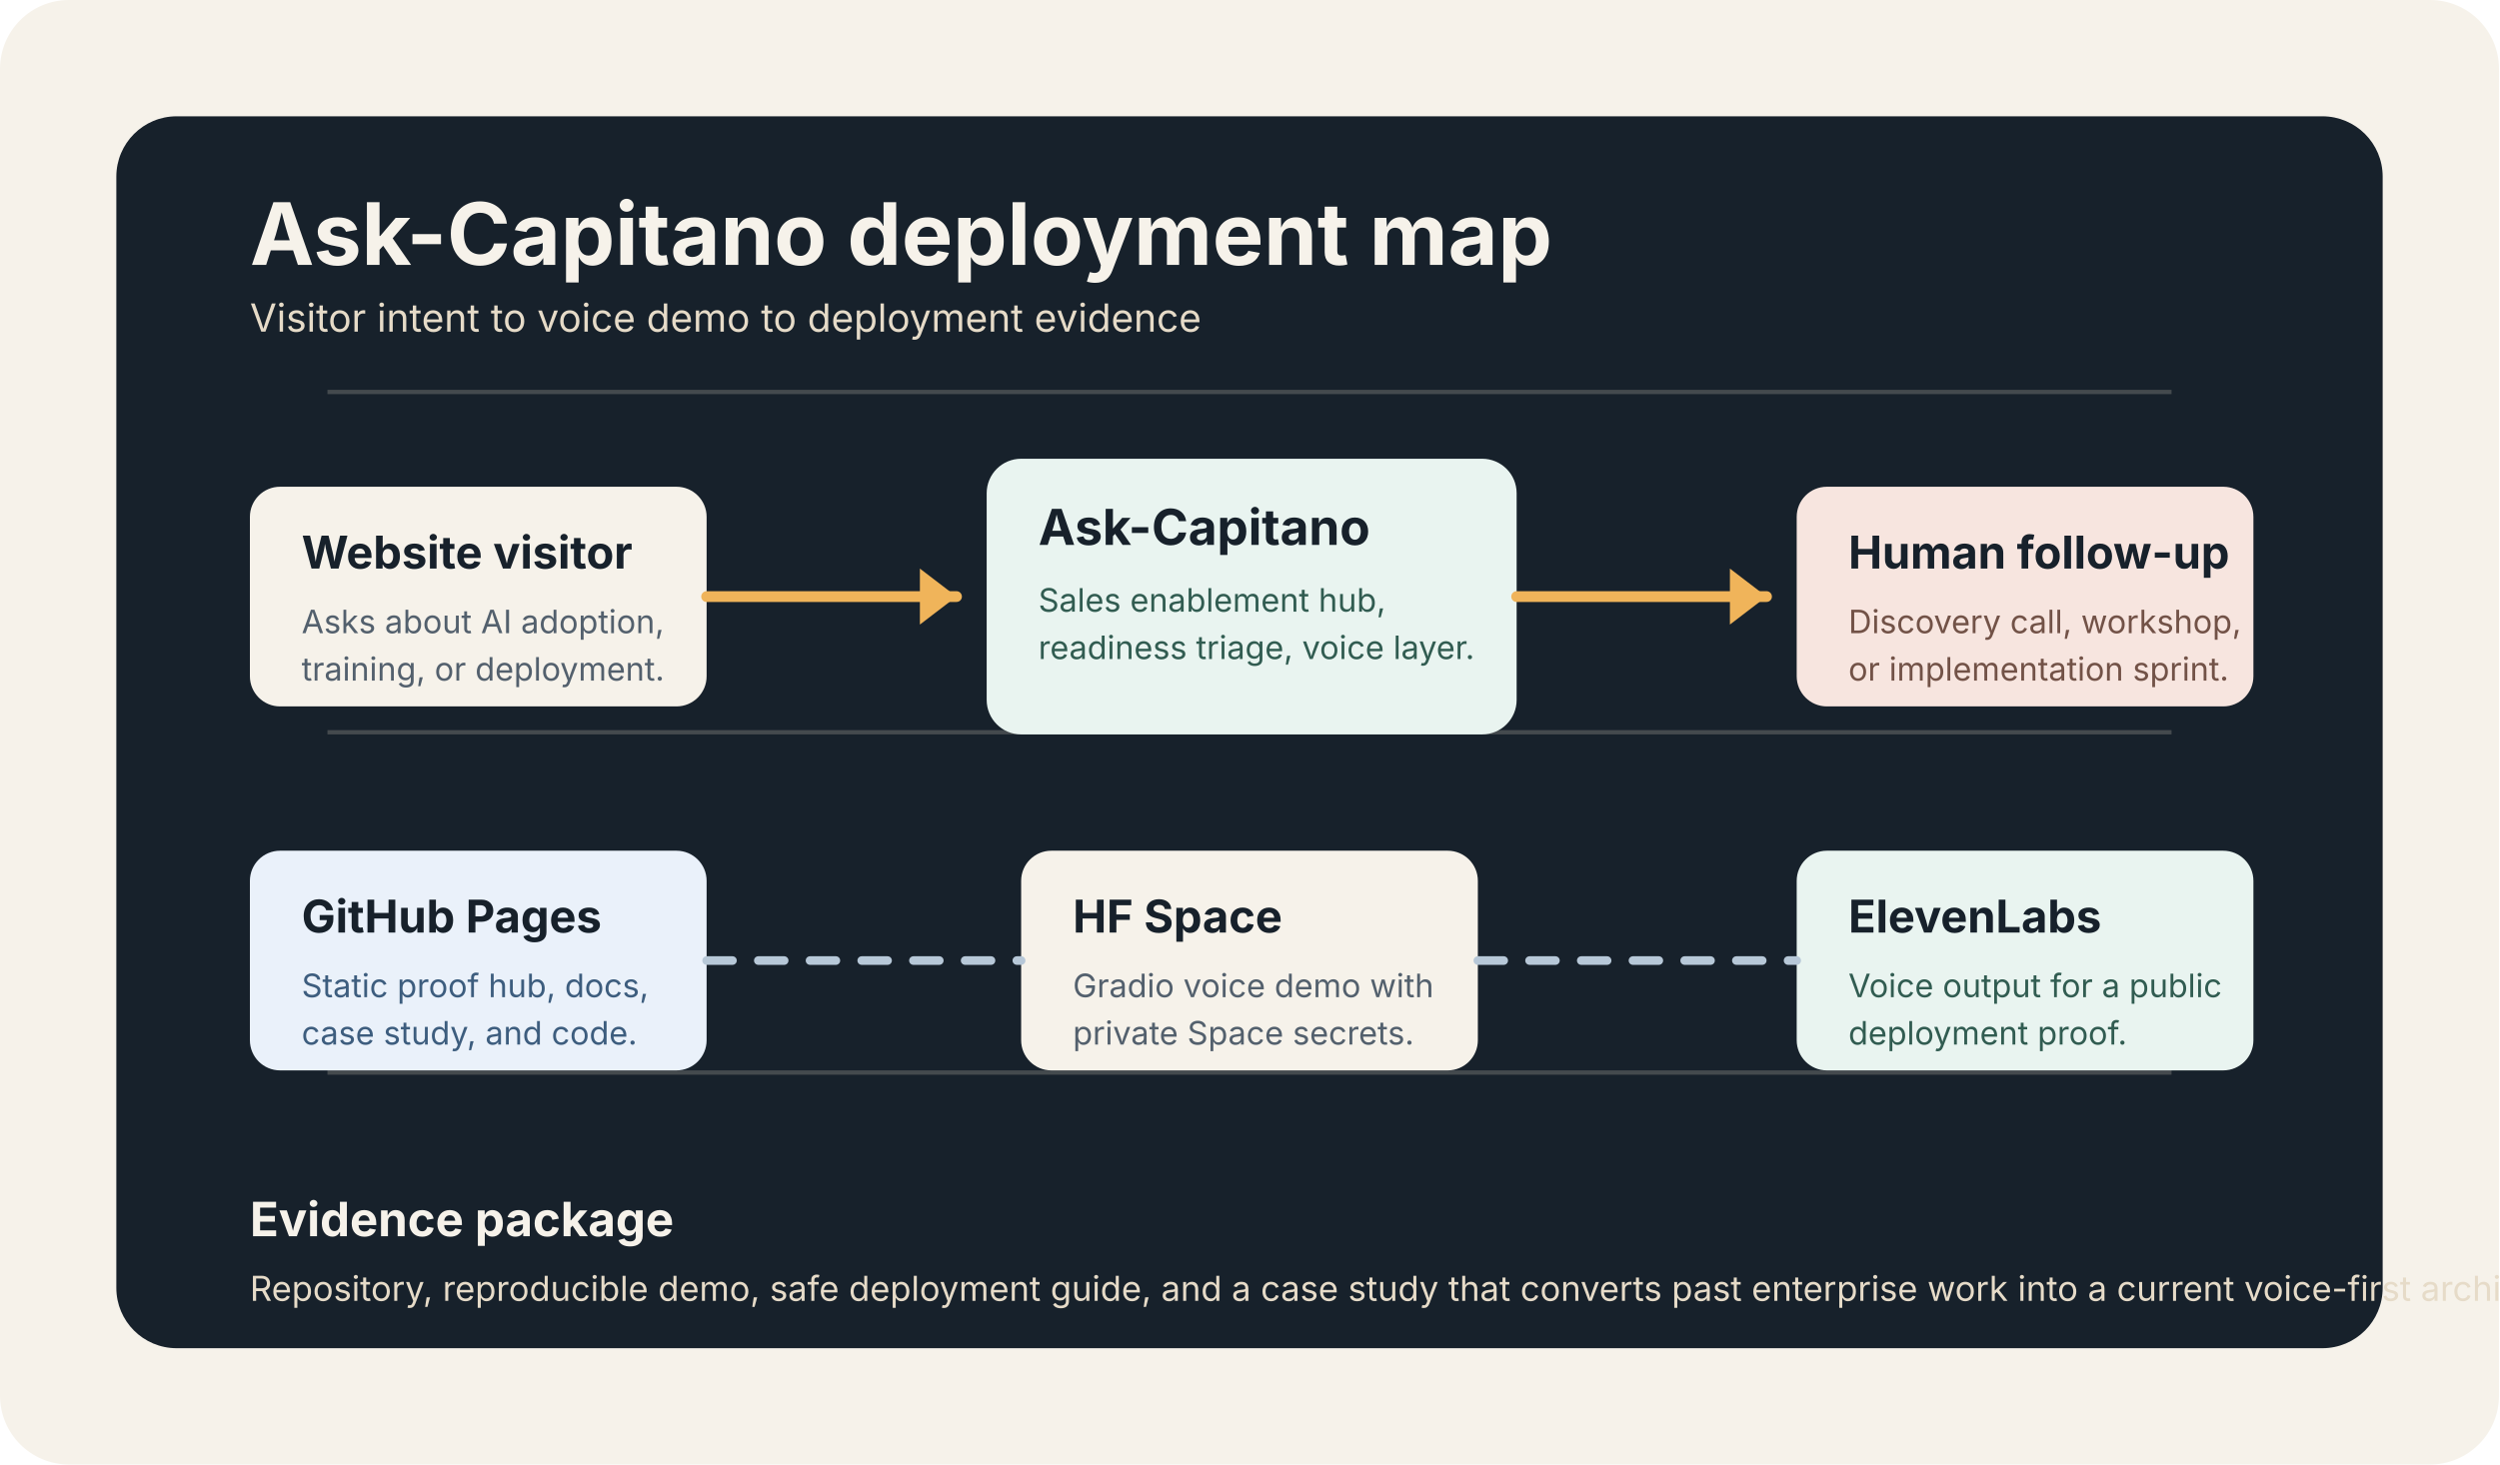
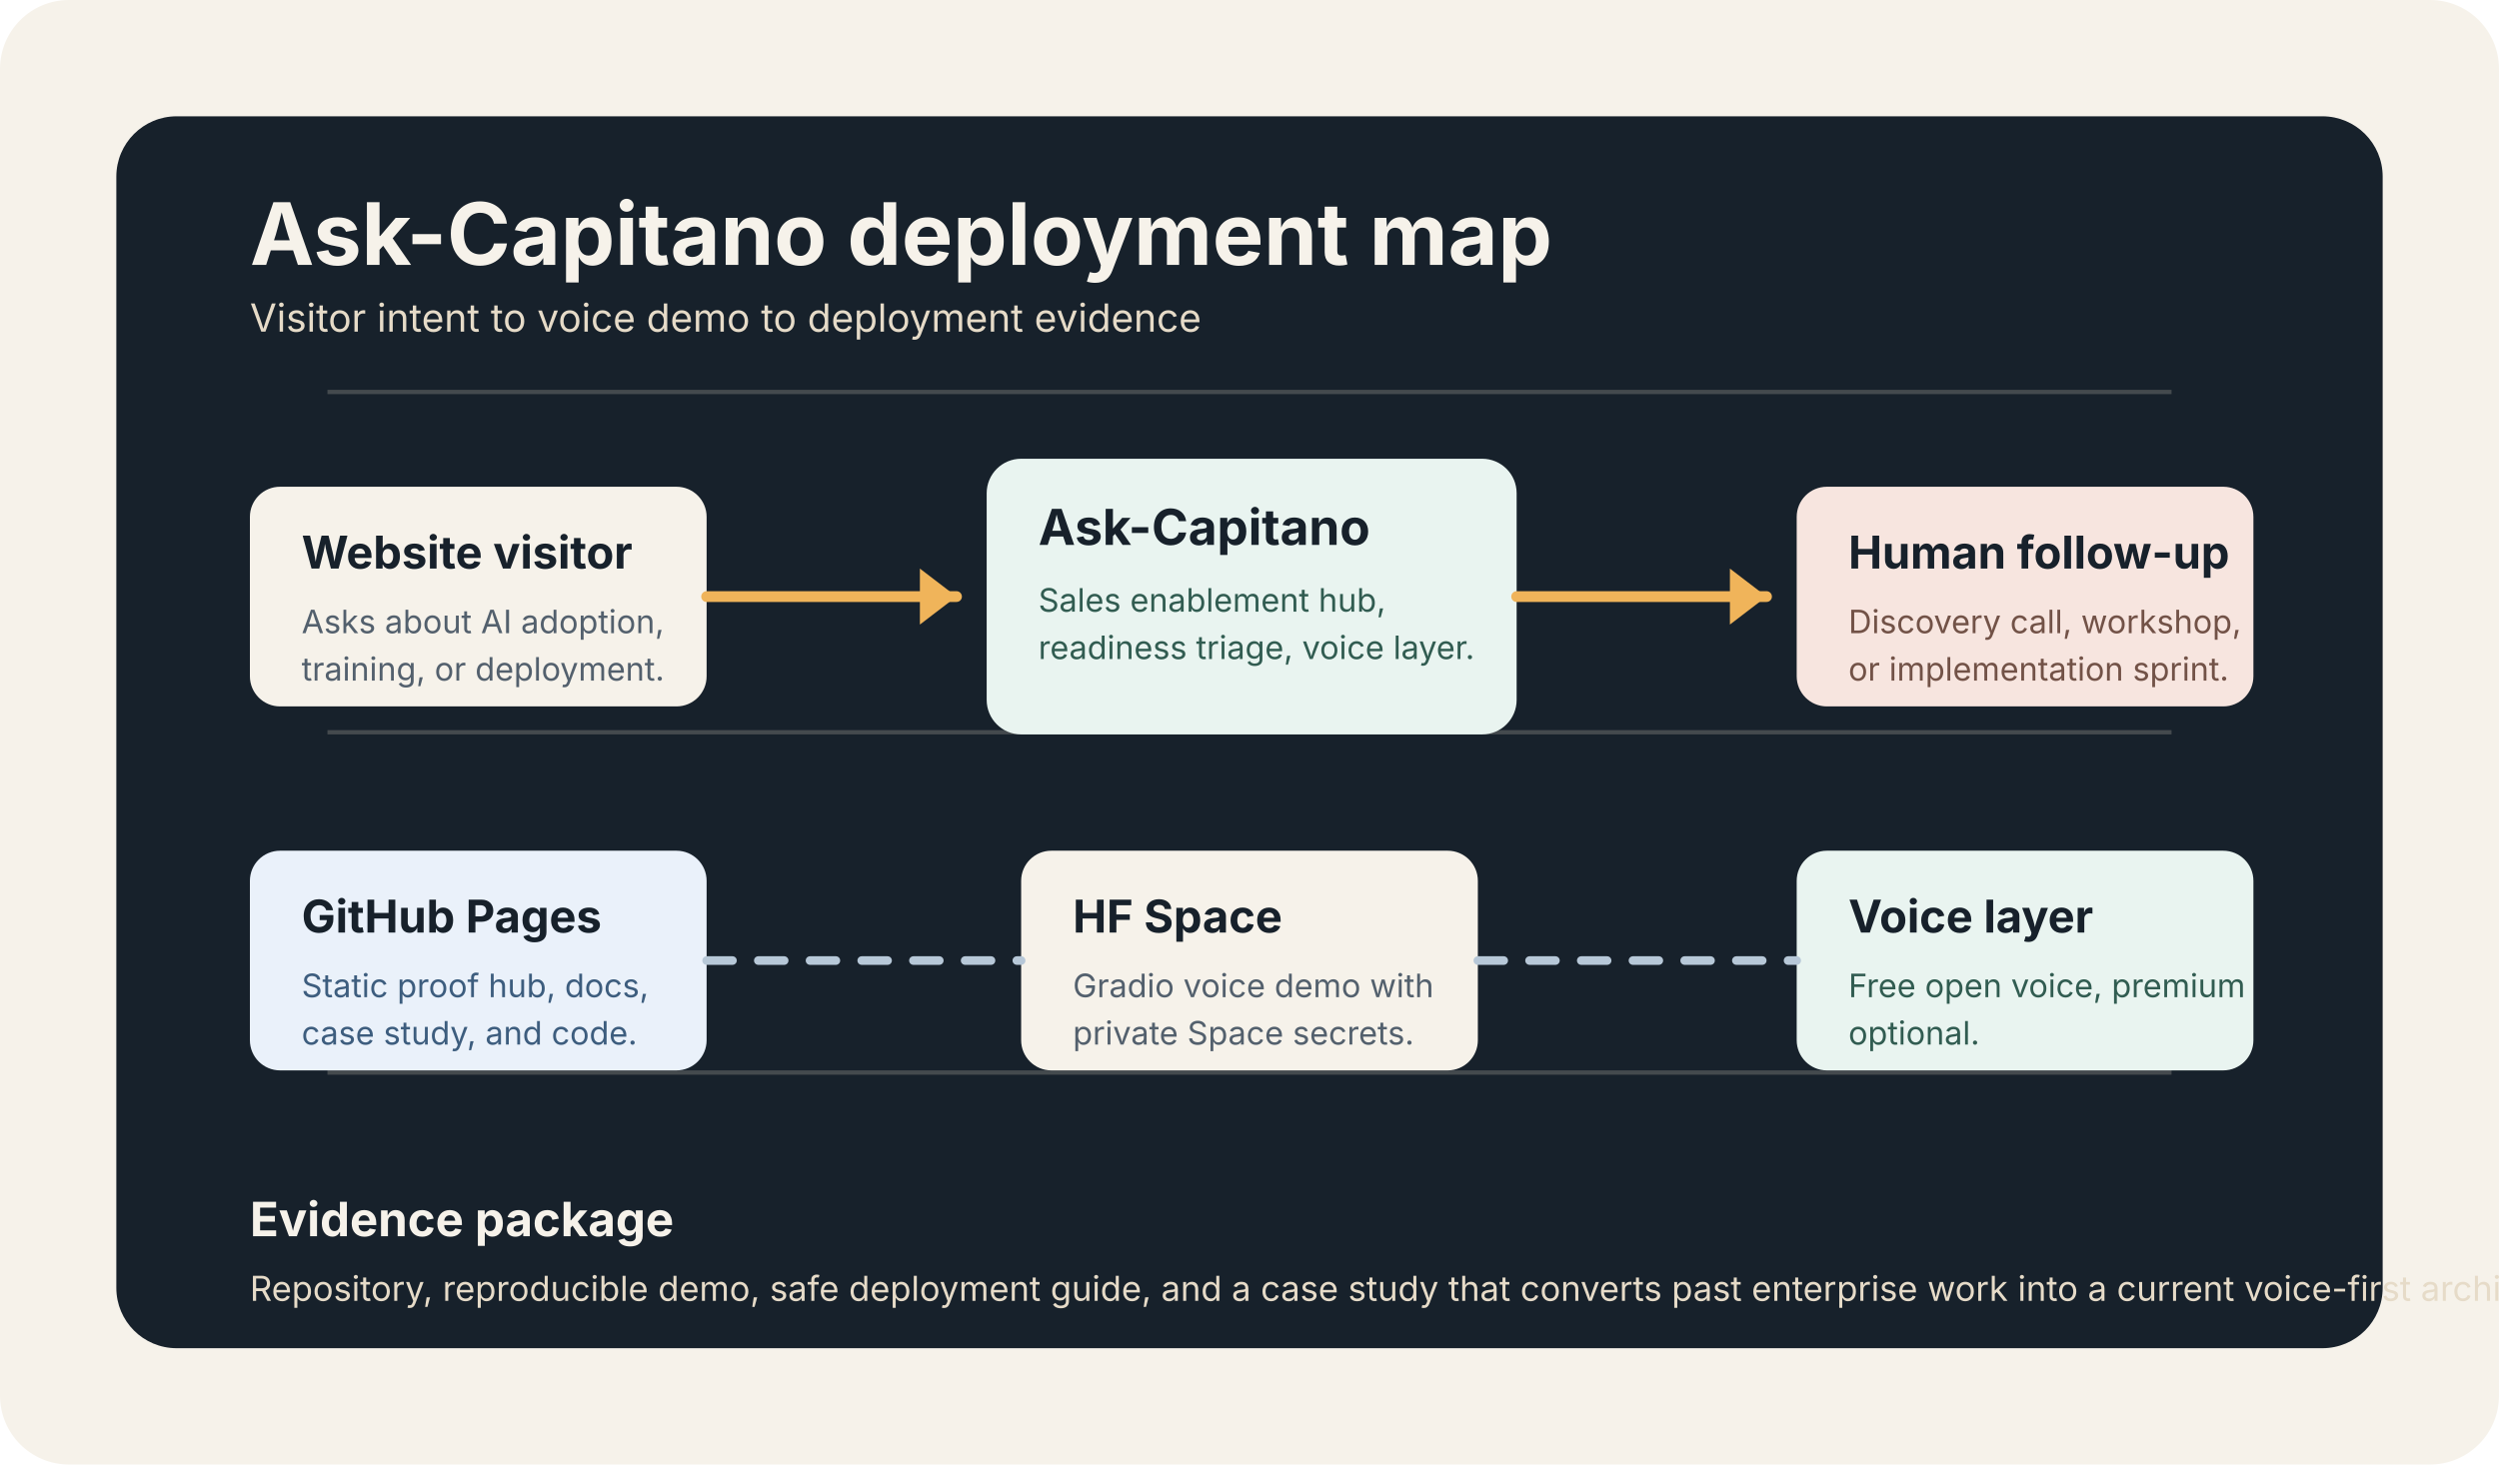
<svg xmlns="http://www.w3.org/2000/svg" width="1160" height="680" viewBox="0 0 1160 680" fill="none" role="img" aria-labelledby="title desc">
  <rect width="1160" height="680" rx="32" fill="#F6F2EA" />
  <rect x="54" y="54" width="1052" height="572" rx="28" fill="#17212B" />
  <path d="M152 182H1008" stroke="#E6DBC8" stroke-opacity=".22" stroke-width="2" />
  <path d="M152 340H1008" stroke="#E6DBC8" stroke-opacity=".22" stroke-width="2" />
  <path d="M152 498H1008" stroke="#E6DBC8" stroke-opacity=".22" stroke-width="2" />
  <g font-family="Inter, Arial, sans-serif">
    <text x="116" y="123" fill="#F6F2EA" font-size="40" font-weight="700">Ask-Capitano deployment map</text>
    <text x="116" y="154" fill="#E6DBC8" font-size="18">Visitor intent to voice demo to deployment evidence</text>
  </g>
  <g font-family="Inter, Arial, sans-serif">
    <rect x="116" y="226" width="212" height="102" rx="14" fill="#F6F2EA" />
    <text x="140" y="264" fill="#17212B" font-size="21" font-weight="700">Website visitor</text>
    <text x="140" y="294" fill="#53606D" font-size="15">Asks about AI adoption,</text>
    <text x="140" y="316" fill="#53606D" font-size="15">training, or deployment.</text>
    <path d="M328 277H444" stroke="#F0B45A" stroke-width="5" stroke-linecap="round" />
    <path d="M444 277L427 264V290L444 277Z" fill="#F0B45A" />
    <rect x="458" y="213" width="246" height="128" rx="16" fill="#E9F4F0" />
    <text x="482" y="253" fill="#17212B" font-size="23" font-weight="700">Ask-Capitano</text>
    <text x="482" y="284" fill="#315C51" font-size="15">Sales enablement hub,</text>
    <text x="482" y="306" fill="#315C51" font-size="15">readiness triage, voice layer.</text>
    <path d="M704 277H820" stroke="#F0B45A" stroke-width="5" stroke-linecap="round" />
    <path d="M820 277L803 264V290L820 277Z" fill="#F0B45A" />
    <rect x="834" y="226" width="212" height="102" rx="14" fill="#F7E5DF" />
    <text x="858" y="264" fill="#17212B" font-size="21" font-weight="700">Human follow-up</text>
    <text x="858" y="294" fill="#725247" font-size="15">Discovery call, workshop,</text>
    <text x="858" y="316" fill="#725247" font-size="15">or implementation sprint.</text>
  </g>
  <g font-family="Inter, Arial, sans-serif">
    <rect x="116" y="395" width="212" height="102" rx="14" fill="#EAF1FA" />
    <text x="140" y="433" fill="#17212B" font-size="21" font-weight="700">GitHub Pages</text>
    <text x="140" y="463" fill="#3D5D7E" font-size="15">Static proof hub, docs,</text>
    <text x="140" y="485" fill="#3D5D7E" font-size="15">case study, and code.</text>
    <rect x="474" y="395" width="212" height="102" rx="14" fill="#F6F2EA" />
    <text x="498" y="433" fill="#17212B" font-size="21" font-weight="700">HF Space</text>
    <text x="498" y="463" fill="#53606D" font-size="15">Gradio voice demo with</text>
    <text x="498" y="485" fill="#53606D" font-size="15">private Space secrets.</text>
    <rect x="834" y="395" width="212" height="102" rx="14" fill="#E9F4F0" />
-     <text x="858" y="433" fill="#17212B" font-size="21" font-weight="700">ElevenLabs</text>
-     <text x="858" y="463" fill="#315C51" font-size="15">Voice output for a public</text>
-     <text x="858" y="485" fill="#315C51" font-size="15">deployment proof.</text>
+     <text x="858" y="433" fill="#17212B" font-size="21" font-weight="700">Voice layer</text>
+     <text x="858" y="463" fill="#315C51" font-size="15">Free open voice, premium</text>
+     <text x="858" y="485" fill="#315C51" font-size="15">optional.</text>
    <path d="M328 446H474" stroke="#B7C8D8" stroke-width="4" stroke-linecap="round" stroke-dasharray="12 12" />
    <path d="M686 446H834" stroke="#B7C8D8" stroke-width="4" stroke-linecap="round" stroke-dasharray="12 12" />
  </g>
  <g font-family="Inter, Arial, sans-serif">
    <text x="116" y="574" fill="#F6F2EA" font-size="22" font-weight="700">Evidence package</text>
    <text x="116" y="604" fill="#E6DBC8" font-size="16">Repository, reproducible demo, safe deployment guide, and a case study that converts past enterprise work into a current voice-first architecture.</text>
  </g>
</svg>
